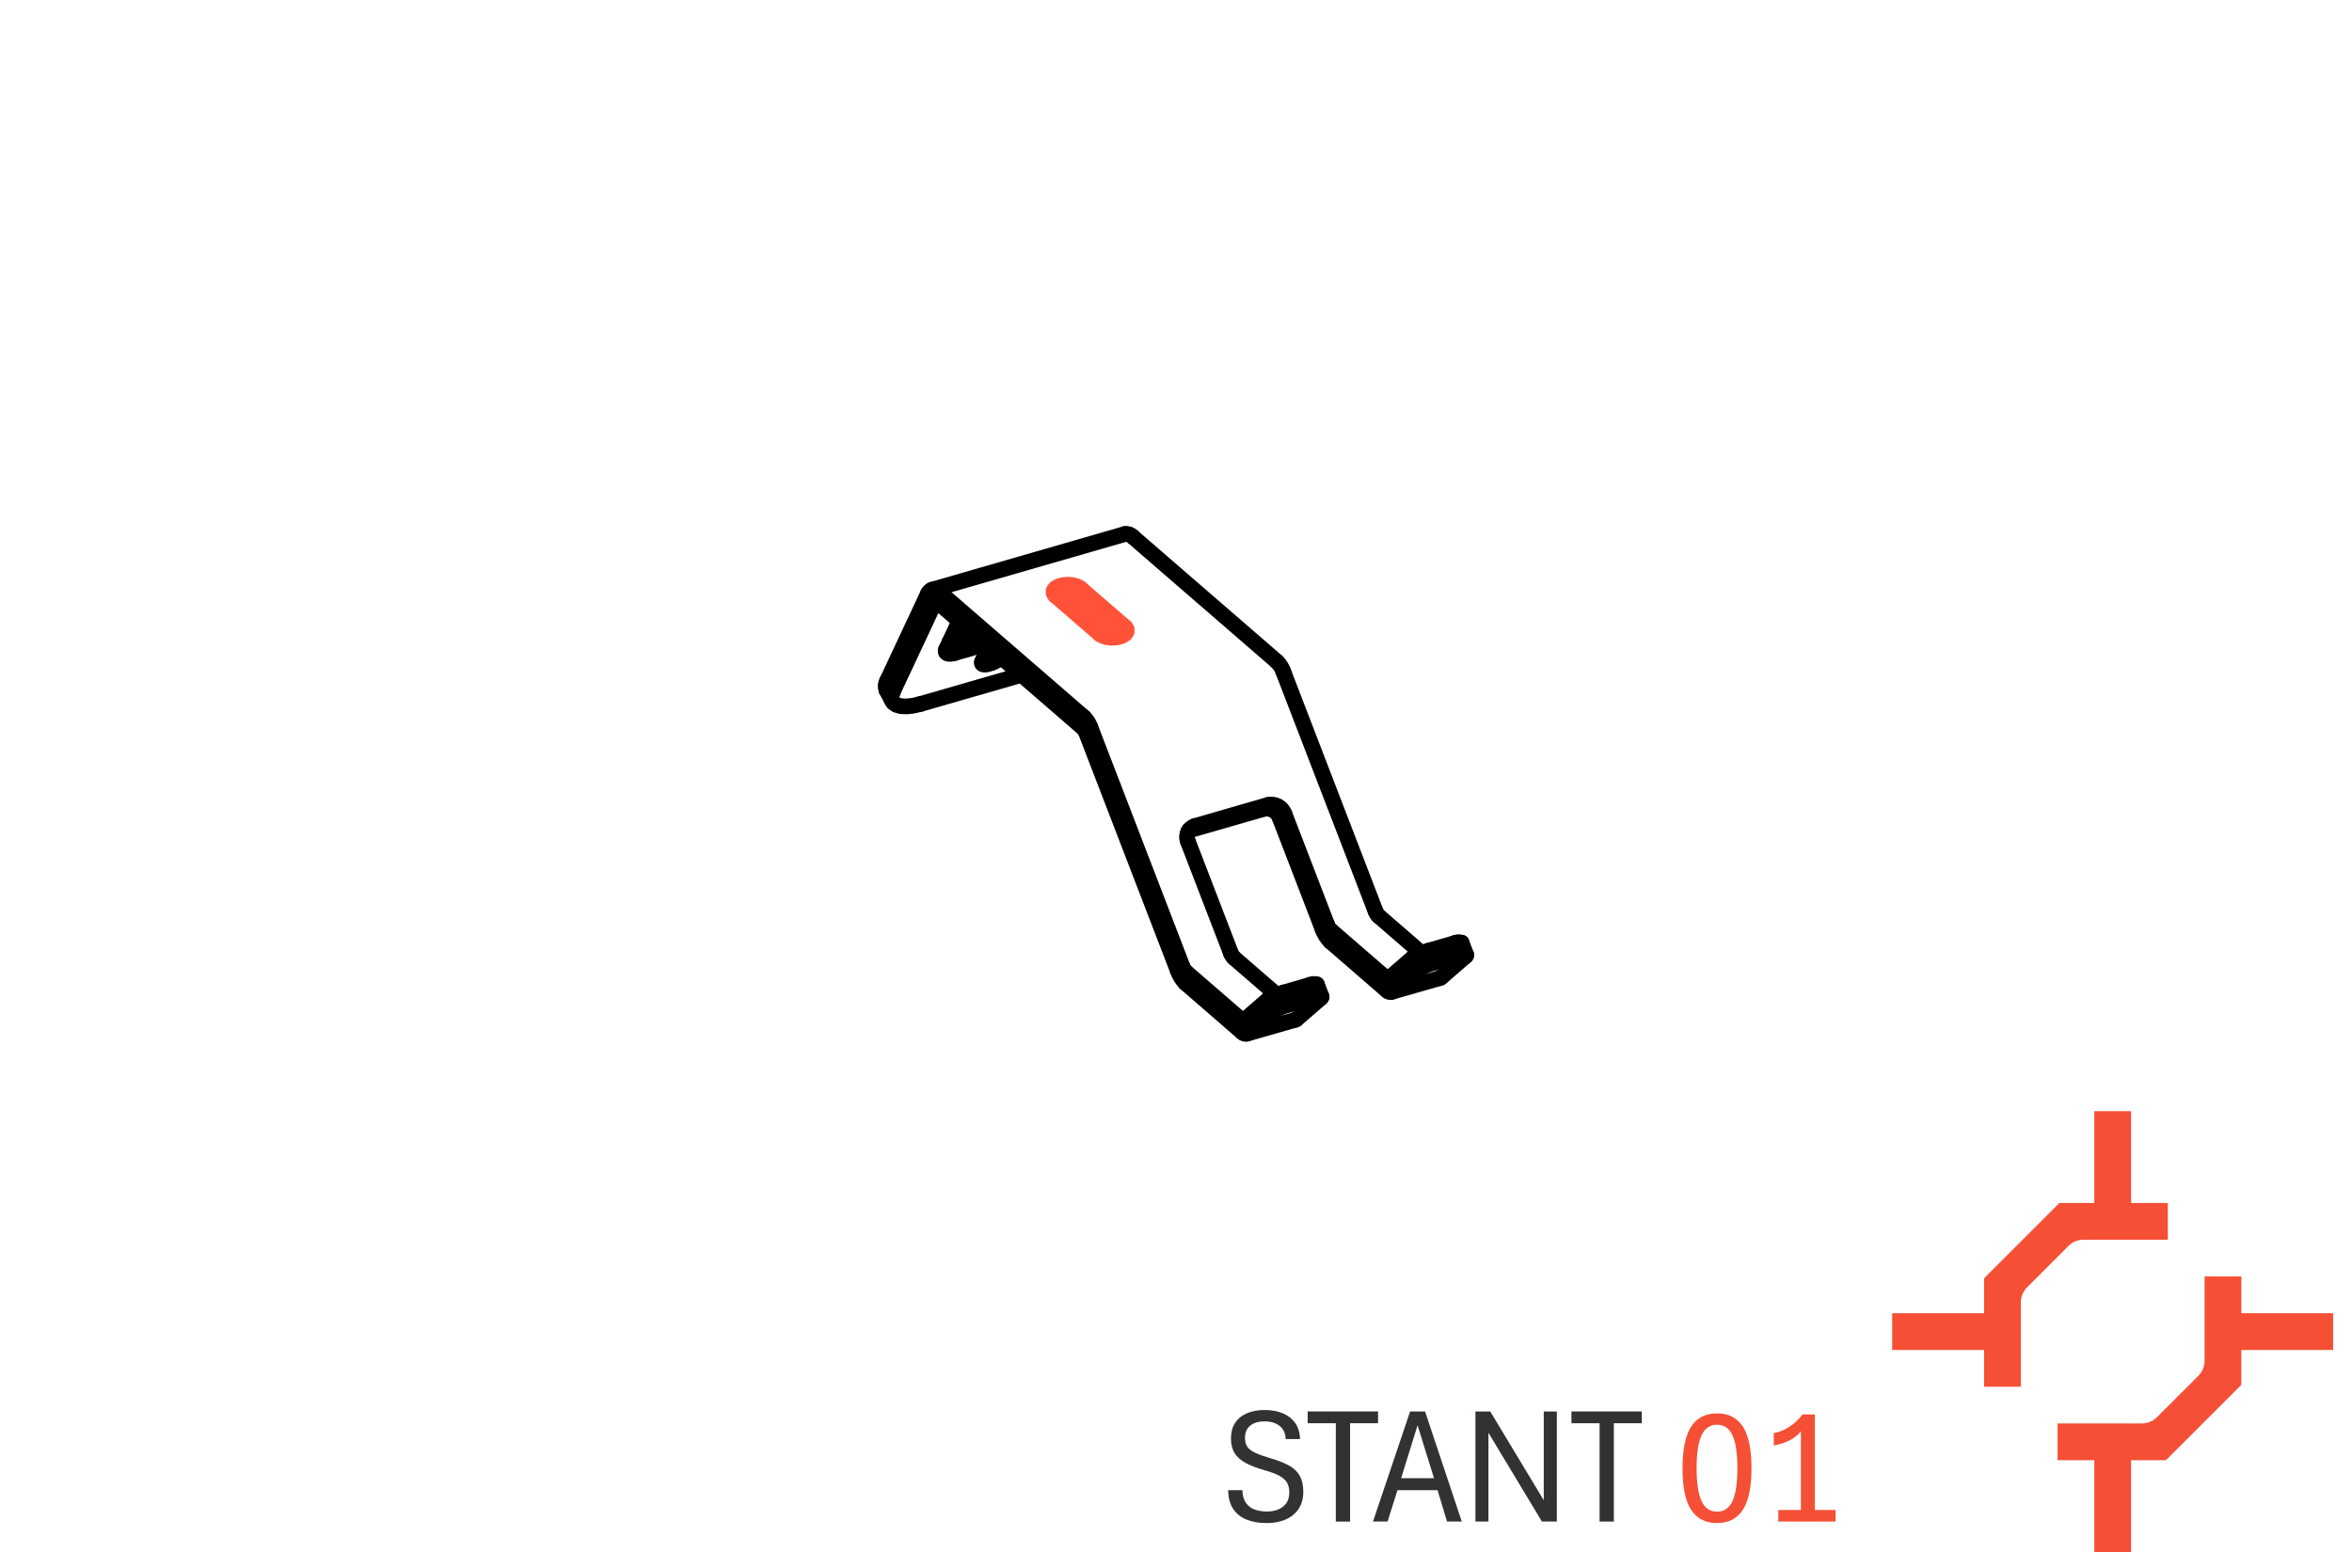
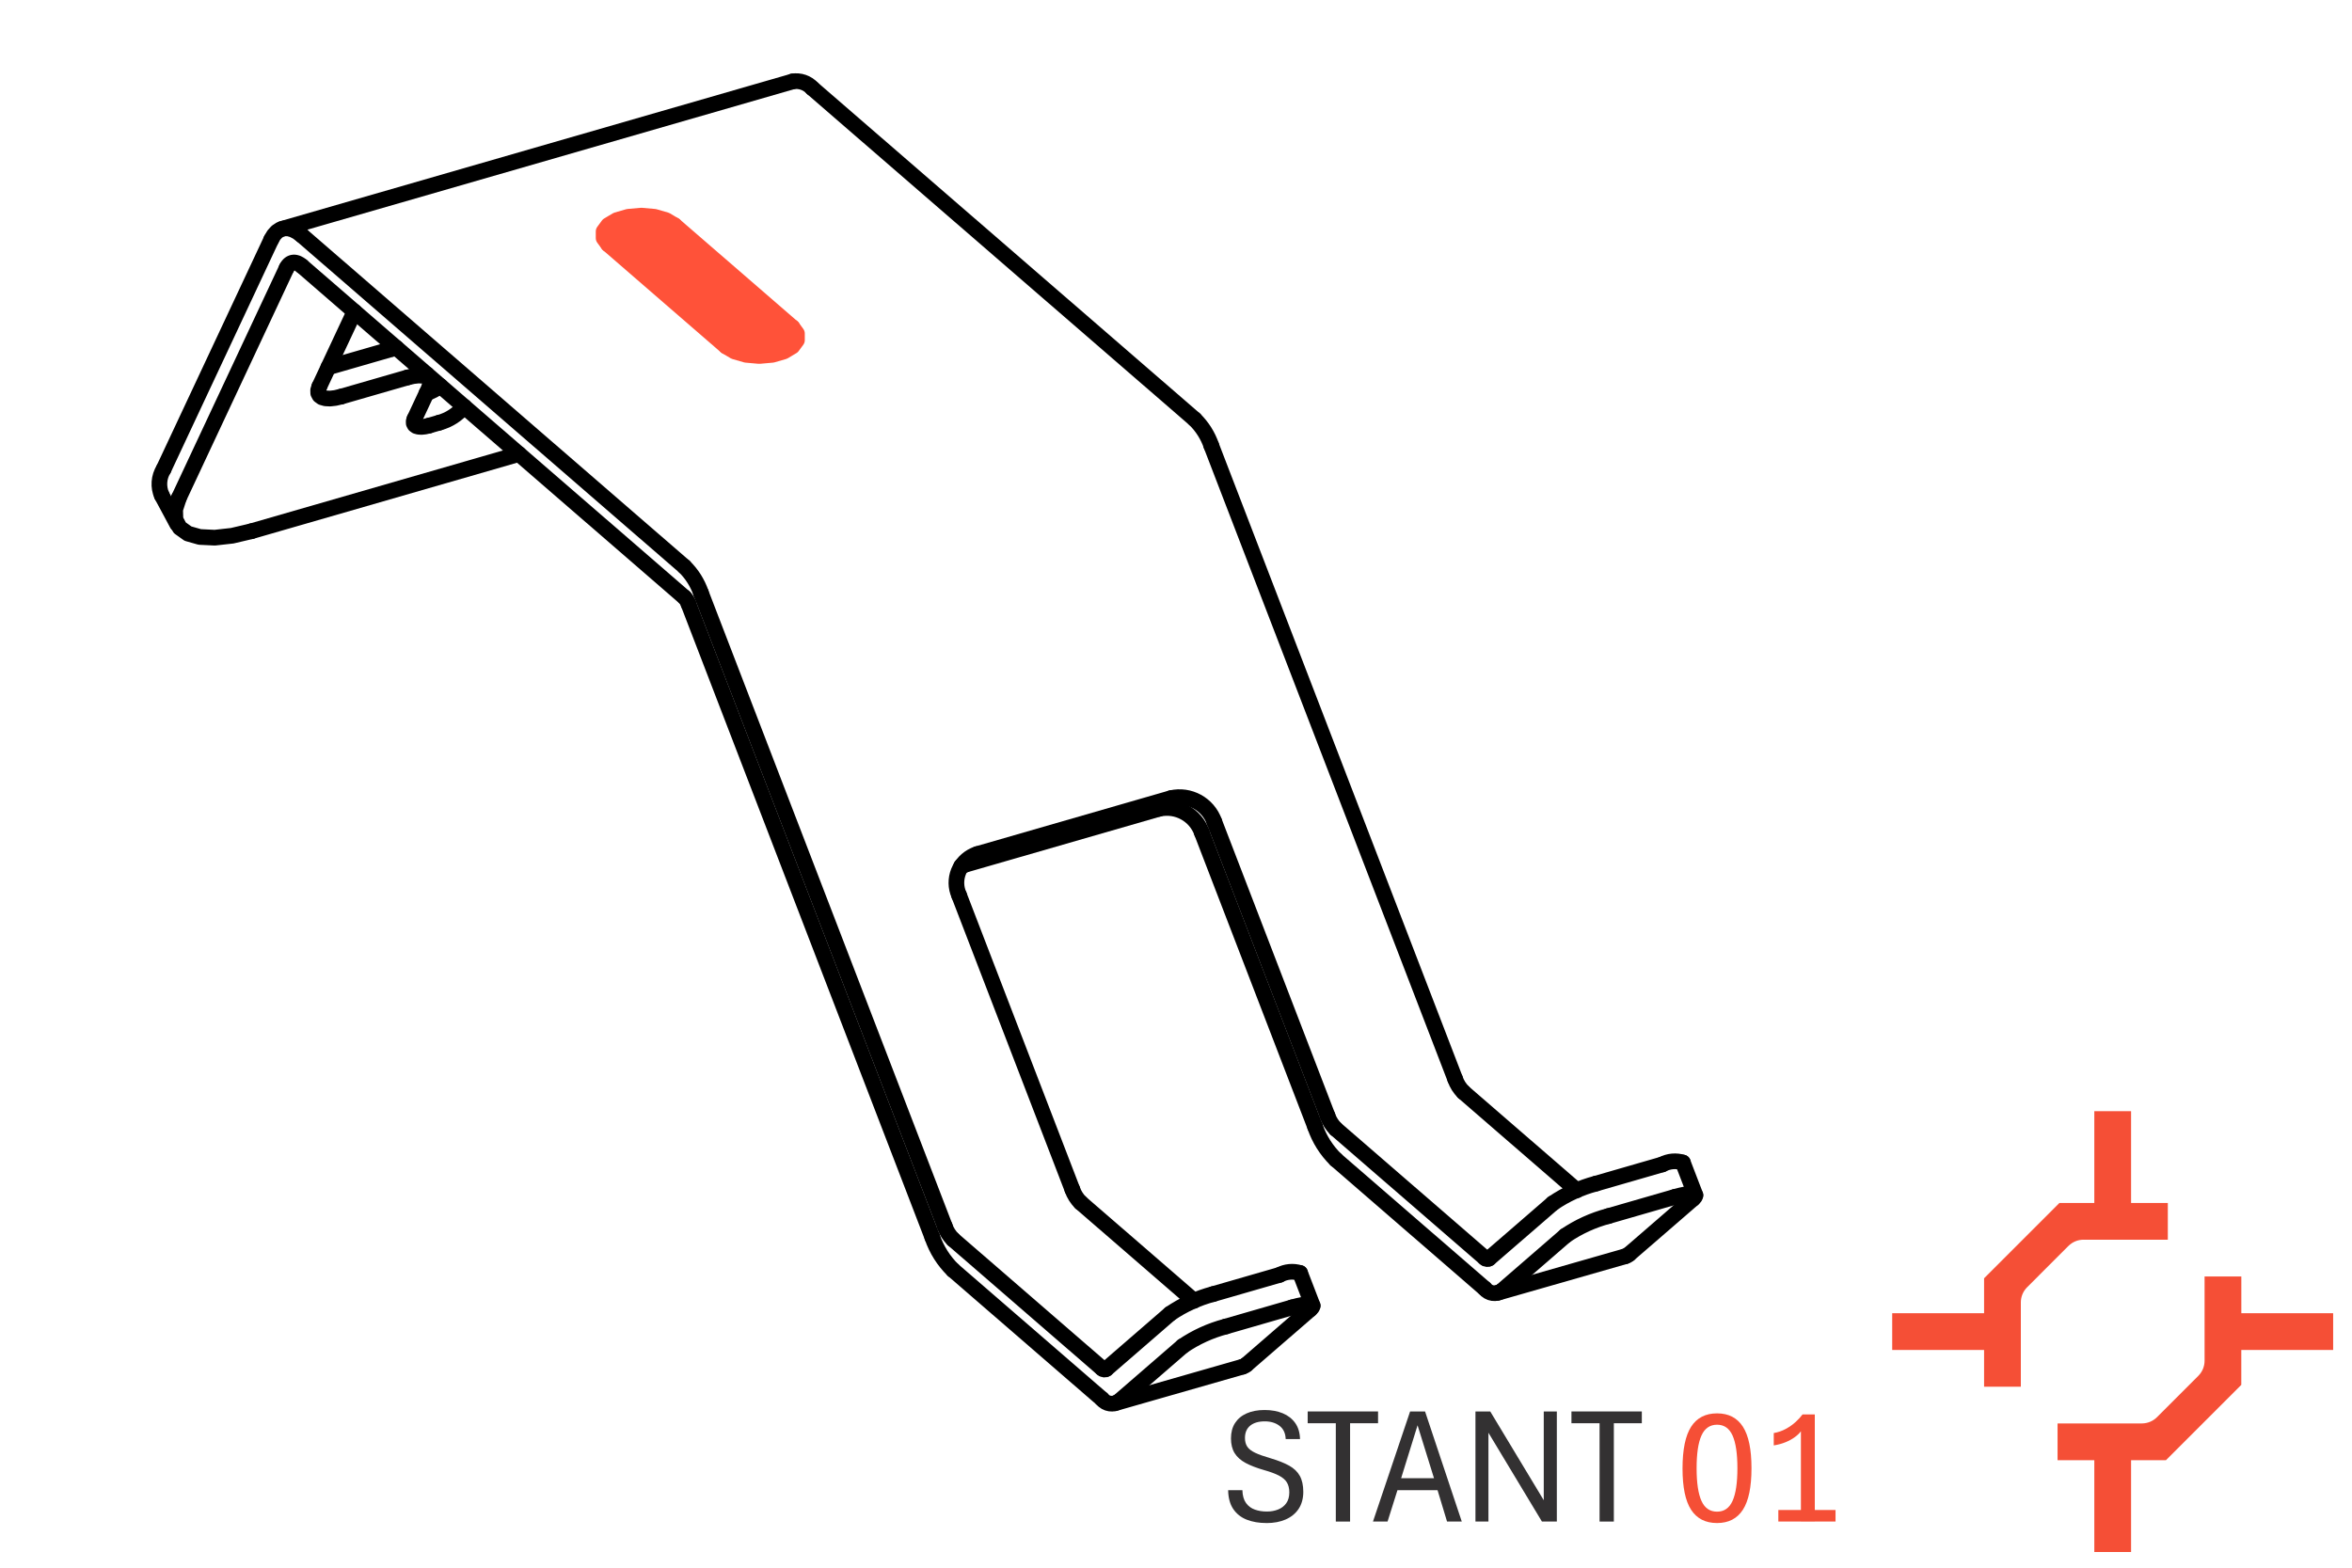
<svg xmlns="http://www.w3.org/2000/svg" id="katman_1" width="750" height="500" version="1.1" viewBox="0 0 750 500">
  <defs>
    <style>
      .st0 {
        fill: #f54f36;
      }

      .st1 {
        stroke: #000;
      }

      .st1, .st2 {
        fill: none;
        stroke-linecap: round;
        stroke-linejoin: round;
        stroke-width: 5px;
      }

      .st2 {
        stroke: #ff5239;
      }

      .st3 {
        fill: #333132;
      }

      .st4 {
        fill: #ff5239;
        fill-rule: evenodd;
      }
    </style>
  </defs>
  <g>
    <g id="LINE">
-       <line class="st1" x1="421.43" y1="317.89" x2="419.93" y2="313.97" />
+       <line class="st1" x1="418.56" y1="416.37" x2="414.57" y2="406.01" />
    </g>
    <g id="LINE1" data-name="LINE">
-       <line class="st1" x1="397.62" y1="329.68" x2="413.01" y2="325.27" />
+       <line class="st1" x1="355.56" y1="447.55" x2="396.27" y2="435.89" />
    </g>
    <g id="LINE2" data-name="LINE">
-       <line class="st1" x1="467.57" y1="304.57" x2="466.07" y2="300.65" />
+       <line class="st1" x1="540.61" y1="381.14" x2="536.63" y2="370.78" />
    </g>
    <g id="LINE3" data-name="LINE">
-       <line class="st1" x1="443.74" y1="316.36" x2="459.15" y2="311.95" />
+       <line class="st1" x1="477.57" y1="412.33" x2="518.32" y2="400.66" />
    </g>
    <g id="LINE4" data-name="LINE">
-       <line class="st1" x1="358.75" y1="170.31" x2="297.23" y2="188.07" />
+       <line class="st1" x1="252.75" y1="25.98" x2="90.01" y2="72.96" />
    </g>
    <g id="LINE5" data-name="LINE">
-       <line class="st1" x1="282.71" y1="220.22" x2="284.55" y2="223.66" />
+       <line class="st1" x1="51.59" y1="158.01" x2="56.48" y2="167.12" />
    </g>
    <g id="LINE6" data-name="LINE">
-       <line class="st1" x1="315.01" y1="206.26" x2="314.66" y2="205.61" />
+       <line class="st1" x1="137.04" y1="121.08" x2="136.12" y2="119.37" />
    </g>
    <g id="ARC">
-       <path class="st1" d="M409.46,316.51c-1.85.49-3.61,1.29-5.2,2.37" />
+       <path class="st1" d="M386.88,412.72c-4.91,1.29-9.56,3.41-13.75,6.27" />
    </g>
    <g id="ARC1" data-name="ARC">
-       <path class="st1" d="M410.96,320.42c-1.85.49-3.61,1.29-5.2,2.37" />
+       <path class="st1" d="M390.87,423.08c-4.91,1.29-9.56,3.41-13.75,6.27" />
    </g>
    <g id="LWPOLYLINE">
-       <polyline class="st1" points="421.15 318.35 421.37 318.12 421.44 317.94 421.36 317.81 421.13 317.74 420.76 317.74 420.26 317.81 419.65 317.93 418.96 318.11" />
+       <polyline class="st1" points="417.8 417.6 418.39 416.98 418.59 416.5 418.37 416.16 417.76 415.99 416.78 415.98 415.46 416.15 413.85 416.48 412.02 416.97" />
    </g>
    <g id="LINE7" data-name="LINE">
-       <line class="st1" x1="413.44" y1="325.03" x2="421.15" y2="318.35" />
+       <line class="st1" x1="397.42" y1="435.26" x2="417.8" y2="417.6" />
    </g>
    <g id="LINE8" data-name="LINE">
-       <line class="st1" x1="405.77" y1="322.79" x2="398.06" y2="329.47" />
+       <line class="st1" x1="377.12" y1="429.35" x2="356.73" y2="447" />
    </g>
    <g id="LINE9" data-name="LINE">
-       <line class="st1" x1="418.96" y1="318.11" x2="410.96" y2="320.42" />
+       <line class="st1" x1="412.02" y1="416.97" x2="390.87" y2="423.08" />
    </g>
    <g id="LINE10" data-name="LINE">
-       <line class="st1" x1="417.46" y1="314.2" x2="409.46" y2="316.51" />
+       <line class="st1" x1="408.04" y1="406.61" x2="386.88" y2="412.72" />
    </g>
    <g id="LINE11" data-name="LINE">
-       <line class="st1" x1="404.26" y1="318.88" x2="396.55" y2="325.55" />
+       <line class="st1" x1="373.13" y1="418.99" x2="352.74" y2="436.65" />
    </g>
    <g id="ARC2" data-name="ARC">
-       <path class="st1" d="M419.93,313.97c-.82-.26-1.71-.18-2.47.23" />
+       <path class="st1" d="M414.57,406.01c-2.17-.69-4.53-.47-6.54.6" />
    </g>
    <g id="ARC3" data-name="ARC">
-       <path class="st1" d="M396.05,329.17c.49.61,1.37.74,2.01.3" />
+       <path class="st1" d="M351.42,446.21c1.29,1.62,3.61,1.96,5.32.79" />
    </g>
    <g id="ARC4" data-name="ARC">
-       <path class="st1" d="M396.05,325.48c.12.15.34.19.5.07" />
+       <path class="st1" d="M351.42,436.45c.32.4.9.49,1.33.2" />
    </g>
    <g id="ARC5" data-name="ARC">
-       <path class="st1" d="M455.6,303.19c-1.85.49-3.61,1.29-5.2,2.37" />
+       <path class="st1" d="M508.94,377.49c-4.91,1.29-9.56,3.41-13.75,6.27" />
    </g>
    <g id="ARC6" data-name="ARC">
-       <path class="st1" d="M457.1,307.1c-1.85.49-3.61,1.29-5.2,2.37" />
+       <path class="st1" d="M512.92,387.84c-4.91,1.29-9.56,3.41-13.75,6.27" />
    </g>
    <g id="ARC7" data-name="ARC">
-       <path class="st1" d="M413.01,325.27c.16-.05.31-.13.43-.24" />
+       <path class="st1" d="M396.27,435.89c.42-.12.82-.34,1.15-.63" />
    </g>
    <g id="LINE12" data-name="LINE">
-       <line class="st1" x1="451.91" y1="309.47" x2="444.2" y2="316.15" />
+       <line class="st1" x1="499.17" y1="394.11" x2="478.78" y2="411.77" />
    </g>
    <g id="LINE13" data-name="LINE">
-       <line class="st1" x1="465.1" y1="304.79" x2="457.1" y2="307.1" />
+       <line class="st1" x1="534.08" y1="381.73" x2="512.92" y2="387.84" />
    </g>
    <g id="LWPOLYLINE1" data-name="LWPOLYLINE">
-       <polyline class="st1" points="467.29 305.03 467.51 304.8 467.58 304.62 467.5 304.49 467.27 304.42 466.9 304.42 466.4 304.49 465.79 304.61 465.1 304.79" />
+       <polyline class="st1" points="539.86 382.37 540.45 381.75 540.64 381.26 540.43 380.93 539.82 380.75 538.83 380.75 537.51 380.92 535.91 381.25 534.08 381.73" />
    </g>
    <g id="LINE14" data-name="LINE">
-       <line class="st1" x1="459.58" y1="311.71" x2="467.29" y2="305.03" />
+       <line class="st1" x1="519.47" y1="400.02" x2="539.86" y2="382.37" />
    </g>
    <g id="LINE15" data-name="LINE">
-       <line class="st1" x1="375.59" y1="309.64" x2="346.19" y2="233.28" />
+       <line class="st1" x1="297.28" y1="394.57" x2="219.53" y2="192.56" />
    </g>
    <g id="LINE16" data-name="LINE">
-       <line class="st1" x1="377.09" y1="308.34" x2="347.7" y2="231.97" />
+       <line class="st1" x1="301.27" y1="391.11" x2="223.52" y2="189.11" />
    </g>
    <g id="ARC8" data-name="ARC">
-       <path class="st1" d="M409.58,259.56c-.76-2.13-2.99-3.36-5.2-2.85" />
+       <path class="st1" d="M387.22,262.08c-2.01-5.64-7.92-8.88-13.75-7.54" />
    </g>
    <g id="LINE17" data-name="LINE">
-       <line class="st1" x1="404.39" y1="256.71" x2="381.01" y2="263.46" />
+       <line class="st1" x1="373.47" y1="254.54" x2="311.63" y2="272.39" />
    </g>
    <g id="ARC9" data-name="ARC">
-       <path class="st1" d="M381.01,263.46c-1.91.62-2.96,2.68-2.34,4.59.04.13.09.26.15.39" />
+       <path class="st1" d="M311.63,272.39c-5.06,1.65-7.83,7.09-6.18,12.15.11.35.25.69.4,1.03" />
    </g>
    <g id="LINE18" data-name="LINE">
-       <line class="st1" x1="378.82" y1="268.44" x2="392.47" y2="303.9" />
+       <line class="st1" x1="305.85" y1="285.57" x2="341.95" y2="379.37" />
    </g>
    <g id="LINE19" data-name="LINE">
-       <line class="st1" x1="409.22" y1="214.22" x2="438.61" y2="290.58" />
+       <line class="st1" x1="386.26" y1="142.13" x2="464.01" y2="344.13" />
    </g>
    <g id="LINE20" data-name="LINE">
-       <line class="st1" x1="423.23" y1="295.02" x2="409.58" y2="259.56" />
+       <line class="st1" x1="423.32" y1="355.88" x2="387.22" y2="262.08" />
    </g>
    <g id="LINE21" data-name="LINE">
-       <line class="st1" x1="463.6" y1="300.88" x2="455.6" y2="303.19" />
+       <line class="st1" x1="530.09" y1="371.38" x2="508.94" y2="377.49" />
    </g>
    <g id="LINE22" data-name="LINE">
-       <line class="st1" x1="396.05" y1="329.17" x2="378.1" y2="313.62" />
+       <line class="st1" x1="351.42" y1="446.21" x2="303.93" y2="405.09" />
    </g>
    <g id="LINE23" data-name="LINE">
-       <line class="st1" x1="396.05" y1="325.48" x2="378.1" y2="309.93" />
+       <line class="st1" x1="351.42" y1="436.45" x2="303.93" y2="395.32" />
    </g>
    <g id="LINE24" data-name="LINE">
-       <line class="st1" x1="393.48" y1="305.49" x2="407.14" y2="317.32" />
+       <line class="st1" x1="344.61" y1="383.58" x2="380.76" y2="414.88" />
    </g>
    <g id="LINE25" data-name="LINE">
-       <line class="st1" x1="450.4" y1="305.56" x2="442.69" y2="312.23" />
+       <line class="st1" x1="495.19" y1="383.76" x2="474.8" y2="401.41" />
    </g>
    <g id="ARC10" data-name="ARC">
-       <path class="st1" d="M466.07,300.65c-.82-.26-1.71-.18-2.47.23" />
+       <path class="st1" d="M536.63,370.78c-2.17-.69-4.53-.47-6.54.6" />
    </g>
    <g id="ARC11" data-name="ARC">
-       <path class="st1" d="M442.19,315.85c.49.61,1.37.74,2.01.3" />
+       <path class="st1" d="M473.47,410.98c1.29,1.62,3.61,1.96,5.32.79" />
    </g>
    <g id="ARC12" data-name="ARC">
-       <path class="st1" d="M442.19,312.16c.12.15.34.19.5.07" />
+       <path class="st1" d="M473.47,401.21c.32.4.9.49,1.33.2" />
    </g>
    <g id="ARC13" data-name="ARC">
-       <path class="st1" d="M459.15,311.95c.16-.05.31-.13.43-.24" />
+       <path class="st1" d="M518.32,400.66c.42-.12.82-.34,1.15-.63" />
    </g>
    <g id="LINE26" data-name="LINE">
-       <line class="st1" x1="442.19" y1="315.85" x2="424.24" y2="300.3" />
+       <line class="st1" x1="473.47" y1="410.98" x2="425.98" y2="369.85" />
    </g>
    <g id="LINE27" data-name="LINE">
-       <line class="st1" x1="442.19" y1="312.16" x2="424.24" y2="296.61" />
+       <line class="st1" x1="473.47" y1="401.21" x2="425.98" y2="360.09" />
    </g>
    <g id="LINE28" data-name="LINE">
-       <line class="st1" x1="439.62" y1="292.17" x2="453.28" y2="304" />
+       <line class="st1" x1="466.66" y1="348.34" x2="502.81" y2="379.65" />
    </g>
    <g id="ARC14" data-name="ARC">
-       <path class="st1" d="M392.47,303.9c.21.6.55,1.15,1,1.59" />
+       <path class="st1" d="M341.95,379.37c.55,1.59,1.46,3.03,2.66,4.21" />
    </g>
    <g id="ARC15" data-name="ARC">
-       <path class="st1" d="M377.09,308.34c.21.6.55,1.15,1,1.59" />
+       <path class="st1" d="M301.27,391.11c.55,1.59,1.46,3.03,2.66,4.21" />
    </g>
    <g id="ARC16" data-name="ARC">
-       <path class="st1" d="M375.59,309.64c.52,1.5,1.38,2.86,2.51,3.98" />
+       <path class="st1" d="M297.28,394.57c1.37,3.98,3.64,7.58,6.64,10.52" />
    </g>
    <g id="LINE29" data-name="LINE">
-       <line class="st1" x1="421.73" y1="296.33" x2="408.08" y2="260.86" />
+       <line class="st1" x1="419.34" y1="359.33" x2="383.23" y2="265.53" />
    </g>
    <g id="LINE30" data-name="LINE">
-       <line class="st1" x1="379.5" y1="264.76" x2="379.07" y2="264.92" />
+       <line class="st1" x1="307.64" y1="275.84" x2="306.5" y2="276.25" />
    </g>
    <g id="ARC17" data-name="ARC">
-       <path class="st1" d="M409.22,214.22c-.41-1.2-1.1-2.29-2.01-3.18" />
+       <path class="st1" d="M386.26,142.13c-1.09-3.18-2.91-6.06-5.32-8.42" />
    </g>
    <g id="ARC18" data-name="ARC">
-       <path class="st1" d="M347.7,231.97c-.41-1.2-1.1-2.29-2.01-3.18" />
+       <path class="st1" d="M223.52,189.11c-1.09-3.18-2.91-6.06-5.32-8.42" />
    </g>
    <g id="ARC19" data-name="ARC">
-       <path class="st1" d="M346.19,233.28c-.1-.3-.28-.57-.5-.8" />
+       <path class="st1" d="M219.53,192.56c-.27-.8-.73-1.52-1.33-2.1" />
    </g>
    <g id="LINE31" data-name="LINE">
-       <line class="st1" x1="345.69" y1="228.79" x2="299.59" y2="188.87" />
+       <line class="st1" x1="218.2" y1="180.69" x2="96.27" y2="75.09" />
    </g>
    <g id="LINE32" data-name="LINE">
-       <line class="st1" x1="345.69" y1="232.48" x2="299.59" y2="192.56" />
+       <line class="st1" x1="218.2" y1="190.46" x2="96.27" y2="84.86" />
    </g>
    <g id="LINE33" data-name="LINE">
-       <line class="st1" x1="361.11" y1="171.11" x2="407.21" y2="211.03" />
+       <line class="st1" x1="259" y1="28.11" x2="380.94" y2="133.71" />
    </g>
    <g id="LINE34" data-name="LINE">
-       <line class="st1" x1="402.88" y1="258.02" x2="379.5" y2="264.76" />
+       <line class="st1" x1="369.48" y1="257.99" x2="307.64" y2="275.84" />
    </g>
    <g id="ARC20" data-name="ARC">
-       <path class="st1" d="M438.61,290.58c.21.6.55,1.15,1,1.59" />
+       <path class="st1" d="M464.01,344.13c.55,1.59,1.46,3.03,2.66,4.21" />
    </g>
    <g id="ARC21" data-name="ARC">
-       <path class="st1" d="M423.23,295.02c.21.6.55,1.15,1,1.59" />
+       <path class="st1" d="M423.32,355.88c.55,1.59,1.46,3.03,2.66,4.21" />
    </g>
    <g id="ARC22" data-name="ARC">
-       <path class="st1" d="M421.73,296.33c.52,1.5,1.38,2.86,2.51,3.98" />
+       <path class="st1" d="M419.34,359.33c1.37,3.98,3.64,7.58,6.64,10.52" />
    </g>
    <g id="ARC23" data-name="ARC">
-       <path class="st1" d="M408.08,260.86c-.76-2.13-2.99-3.36-5.2-2.85" />
+       <path class="st1" d="M383.23,265.53c-2.01-5.64-7.92-8.88-13.75-7.54" />
    </g>
    <g id="LWPOLYLINE2" data-name="LWPOLYLINE">
-       <polyline class="st1" points="299.59 188.87 299.04 188.45 298.49 188.17 297.96 188.02 297.46 188.02 297 188.15 296.58 188.42 296.21 188.83 295.9 189.37" />
+       <polyline class="st1" points="96.27 75.09 94.79 73.98 93.35 73.23 91.95 72.84 90.63 72.83 89.4 73.18 88.29 73.91 87.32 74.99 86.5 76.4" />
    </g>
    <g id="ARC24" data-name="ARC">
-       <path class="st1" d="M361.11,171.11c-.6-.65-1.49-.95-2.36-.81" />
+       <path class="st1" d="M259,28.11c-1.59-1.72-3.94-2.52-6.25-2.14" />
    </g>
    <g id="LWPOLYLINE3" data-name="LWPOLYLINE">
-       <polyline class="st1" points="299.59 192.56 299.32 192.35 299.04 192.21 298.78 192.14 298.53 192.14 298.3 192.2 298.09 192.34 297.9 192.54 297.75 192.81" />
+       <polyline class="st1" points="96.27 84.86 95.53 84.3 94.81 83.92 94.11 83.73 93.45 83.72 92.83 83.9 92.28 84.26 91.79 84.8 91.38 85.51" />
    </g>
    <g id="LINE35" data-name="LINE">
-       <line class="st1" x1="284.77" y1="220.5" x2="297.75" y2="192.81" />
+       <line class="st1" x1="57.06" y1="158.77" x2="91.38" y2="85.51" />
    </g>
    <g id="LINE36" data-name="LINE">
-       <line class="st1" x1="282.93" y1="217.06" x2="295.9" y2="189.37" />
+       <line class="st1" x1="52.17" y1="149.65" x2="86.5" y2="76.4" />
    </g>
    <g id="LWPOLYLINE4" data-name="LWPOLYLINE">
-       <polyline class="st1" points="284.77 220.5 284.31 221.91 284.35 223.13 284.87 224.12 285.86 224.82 287.29 225.23 289.09 225.31 291.19 225.08 293.52 224.53" />
+       <polyline class="st1" points="57.06 158.77 55.85 162.5 55.94 165.72 57.32 168.32 59.94 170.19 63.71 171.26 68.47 171.49 74.04 170.87 80.21 169.42" />
    </g>
    <g id="LINE37" data-name="LINE">
-       <line class="st1" x1="325.76" y1="215.23" x2="293.52" y2="224.53" />
+       <line class="st1" x1="165.49" y1="144.8" x2="80.21" y2="169.42" />
    </g>
    <g id="LINE38" data-name="LINE">
-       <line class="st1" x1="305.93" y1="198.05" x2="301.69" y2="207.1" />
+       <line class="st1" x1="113.03" y1="99.38" x2="101.82" y2="123.3" />
    </g>
    <g id="LWPOLYLINE5" data-name="LWPOLYLINE">
-       <polyline class="st1" points="304.32 208.31 303.62 208.47 302.99 208.54 302.45 208.52 302.02 208.39 301.72 208.18 301.57 207.89 301.56 207.52 301.69 207.1" />
+       <polyline class="st1" points="108.76 126.5 106.91 126.93 105.24 127.12 103.81 127.05 102.68 126.73 101.9 126.17 101.48 125.39 101.45 124.42 101.82 123.3" />
    </g>
    <g id="LINE39" data-name="LINE">
-       <line class="st1" x1="304.32" y1="208.31" x2="312.32" y2="206" />
+       <line class="st1" x1="108.76" y1="126.5" x2="129.92" y2="120.39" />
    </g>
    <g id="LWPOLYLINE6" data-name="LWPOLYLINE">
-       <polyline class="st1" points="314.94 207.21 315.08 206.78 315.07 206.42 314.91 206.12 314.61 205.91 314.19 205.79 313.65 205.76 313.02 205.83 312.32 206" />
+       <polyline class="st1" points="136.86 123.59 137.23 122.47 137.2 121.5 136.78 120.72 136 120.16 134.87 119.84 133.44 119.77 131.77 119.96 129.92 120.39" />
    </g>
    <g id="LINE40" data-name="LINE">
-       <line class="st1" x1="314.94" y1="207.21" x2="313.17" y2="211" />
+       <line class="st1" x1="136.86" y1="123.59" x2="132.17" y2="133.61" />
    </g>
    <g id="LWPOLYLINE7" data-name="LWPOLYLINE">
-       <polyline class="st1" points="314.92 211.8 314.45 211.91 314.03 211.96 313.67 211.94 313.38 211.86 313.19 211.72 313.08 211.52 313.07 211.28 313.17 211" />
+       <polyline class="st1" points="136.8 135.75 135.56 136.04 134.45 136.16 133.5 136.11 132.74 135.9 132.22 135.53 131.94 135.01 131.92 134.36 132.17 133.61" />
    </g>
    <g id="LINE41" data-name="LINE">
-       <line class="st1" x1="314.92" y1="211.8" x2="316.15" y2="211.45" />
+       <line class="st1" x1="136.8" y1="135.75" x2="140.05" y2="134.81" />
    </g>
    <g id="ARC25" data-name="ARC">
-       <path class="st1" d="M316.15,211.45c1.18-.32,2.23-1,3.01-1.95" />
+       <path class="st1" d="M140.05,134.81c3.12-.84,5.9-2.64,7.95-5.15" />
    </g>
    <g id="LINE42" data-name="LINE">
-       <line class="st1" x1="310.47" y1="202.55" x2="302.78" y2="204.77" />
+       <line class="st1" x1="125.04" y1="111.28" x2="104.7" y2="117.15" />
    </g>
    <g id="ARC26" data-name="ARC">
-       <path class="st1" d="M282.93,217.06c-.59.95-.67,2.13-.22,3.16" />
+       <path class="st1" d="M52.17,149.65c-1.56,2.52-1.78,5.65-.58,8.36" />
    </g>
    <g id="LINE43" data-name="LINE">
-       <line class="st1" x1="310.47" y1="202.55" x2="310.98" y2="202.43" />
+       <line class="st1" x1="125.04" y1="111.28" x2="126.39" y2="110.94" />
    </g>
    <g id="ARC27" data-name="ARC">
-       <path class="st1" d="M314.62,207.9c.6-.21,1.16-.51,1.68-.88" />
+       <path class="st1" d="M136,125.43c1.58-.56,3.07-1.34,4.44-2.32" />
    </g>
    <g id="LWPOLYLINE8" data-name="LWPOLYLINE">
-       <polyline class="st2" points="344.51 187.64 343.48 187.02 342.09 186.62 340.52 186.48 338.94 186.62 337.55 187.02 336.52 187.64 335.97 188.39 335.97 189.19 336.52 189.95" />
+       <polyline class="st2" points="215.09 71.83 212.36 70.2 208.69 69.14 204.51 68.77 200.34 69.14 196.66 70.2 193.94 71.83 192.48 73.82 192.48 75.94 193.94 77.93" />
    </g>
    <g id="LINE44" data-name="LINE">
-       <line class="st2" x1="336.52" y1="189.95" x2="350.72" y2="202.25" />
+       <line class="st2" x1="193.94" y1="77.93" x2="231.52" y2="110.48" />
    </g>
    <g id="LWPOLYLINE9" data-name="LWPOLYLINE">
-       <polyline class="st2" points="358.72 199.94 359.27 200.7 359.27 201.5 358.72 202.25 357.69 202.87 356.3 203.27 354.72 203.41 353.14 203.27 351.76 202.87 350.72 202.25" />
+       <polyline class="st2" points="252.67 104.37 254.13 106.37 254.13 108.49 252.67 110.48 249.95 112.11 246.27 113.17 242.1 113.54 237.92 113.17 234.25 112.11 231.52 110.48" />
    </g>
    <g id="LINE45" data-name="LINE">
-       <line class="st2" x1="358.72" y1="199.94" x2="344.51" y2="187.64" />
+       <line class="st2" x1="252.67" y1="104.37" x2="215.09" y2="71.83" />
    </g>
    <g id="HATCH">
-       <polygon class="st4" points="358.72 199.94 344.51 187.64 343.48 187.02 342.09 186.62 340.52 186.48 338.94 186.62 337.55 187.02 336.52 187.64 335.97 188.39 335.97 189.19 336.52 189.95 350.72 202.25 351.76 202.87 353.14 203.27 354.72 203.41 356.3 203.27 357.69 202.87 358.72 202.25 359.27 201.5 359.27 200.7 358.72 199.94" />
+       <polygon class="st4" points="252.67 104.37 215.09 71.83 212.36 70.2 208.69 69.14 204.51 68.77 200.34 69.14 196.66 70.2 193.94 71.83 192.48 73.82 192.48 75.94 193.94 77.93 231.52 110.48 234.25 112.11 237.92 113.17 242.1 113.54 246.27 113.17 249.95 112.11 252.67 110.48 254.13 108.49 254.13 106.37 252.67 104.37" />
    </g>
  </g>
  <g>
    <path class="st0" d="M664.38,395.4h26.89v-11.72h-11.72v-29.29h-11.72v29.29h-11.13l-24.02,24.02v11.13h-29.3s0,11.72,0,11.72h29.3v11.72h11.72v-26.89c0-1.81.72-3.54,2-4.82l13.17-13.17c1.28-1.28,3.01-2,4.82-2Z" />
    <path class="st0" d="M714.71,418.83v-11.72h-11.72v26.89c0,1.81-.72,3.54-2,4.82l-13.17,13.17c-1.28,1.28-3.01,2-4.82,2h-26.89v11.72h11.72v29.29h11.72v-29.29h11.13l24.02-24.02v-11.13h29.29v-11.72h-29.29Z" />
  </g>
  <g>
    <path class="st3" d="M403.84,485.76c-2.38,0-4.48-.36-6.3-1.08-1.82-.72-3.25-1.86-4.29-3.4-1.04-1.55-1.58-3.55-1.62-6h4.54c.05,1.74.44,3.1,1.16,4.1s1.67,1.69,2.83,2.1,2.43.61,3.81.61,2.5-.22,3.59-.65,1.95-1.1,2.6-2c.64-.9.97-2.05.97-3.46,0-1.27-.26-2.33-.77-3.17-.51-.84-1.35-1.57-2.52-2.18-1.17-.61-2.74-1.19-4.72-1.75-2.38-.68-4.36-1.44-5.92-2.28-1.56-.84-2.73-1.89-3.51-3.14-.77-1.25-1.16-2.82-1.16-4.7s.43-3.57,1.3-4.9c.87-1.34,2.1-2.37,3.71-3.08,1.6-.71,3.5-1.07,5.71-1.07s4.1.35,5.78,1.04c1.68.7,3,1.73,3.98,3.1.97,1.37,1.49,3.09,1.54,5.14h-4.57c-.07-1.88-.73-3.29-1.98-4.24-1.25-.95-2.82-1.42-4.7-1.42-1.98,0-3.53.46-4.64,1.37-1.11.91-1.67,2.22-1.67,3.93,0,1.1.24,2.01.72,2.75.48.74,1.31,1.39,2.5,1.96,1.19.57,2.84,1.15,4.94,1.76,2.42.71,4.4,1.5,5.94,2.36s2.67,1.95,3.4,3.27c.73,1.32,1.1,3.02,1.1,5.09s-.5,3.95-1.49,5.43c-.99,1.48-2.37,2.6-4.12,3.37s-3.8,1.15-6.13,1.15Z" />
    <path class="st3" d="M425.96,485.29v-31.36h-8.97v-3.76h22.44v3.76h-8.92v31.36h-4.54Z" />
    <path class="st3" d="M437.81,485.29l11.84-35.11h4.77l11.71,35.11h-4.7l-3.03-10.02h-12.78l-3.16,10.02h-4.67ZM446.78,471.46h10.49l-5.24-16.88-5.24,16.88Z" />
    <path class="st3" d="M470.49,485.29v-35.11h4.72l17.06,28.31v-28.31h4.17v35.11h-4.75l-17.06-28.33v28.33h-4.15Z" />
    <path class="st3" d="M510.07,485.29v-31.36h-8.97v-3.76h22.44v3.76h-8.92v31.36h-4.54Z" />
    <path class="st0" d="M547.53,485.76c-3.67,0-6.42-1.4-8.26-4.21-1.84-2.81-2.75-7.21-2.75-13.21s.92-10.47,2.75-13.31c1.83-2.83,4.59-4.25,8.26-4.25s6.42,1.42,8.24,4.25c1.83,2.83,2.74,7.25,2.74,13.25s-.91,10.41-2.74,13.24-4.57,4.24-8.24,4.24ZM547.53,482.13c2.26,0,3.91-1.14,4.94-3.43,1.03-2.29,1.55-5.76,1.55-10.42s-.52-8.14-1.55-10.44c-1.04-2.3-2.68-3.44-4.94-3.44s-3.94,1.15-4.97,3.44c-1.04,2.3-1.55,5.77-1.55,10.44s.52,8.14,1.55,10.42c1.03,2.29,2.69,3.43,4.97,3.43Z" />
    <path class="st0" d="M574.27,485.29v-28.8c-.45.63-1.09,1.24-1.92,1.85s-1.8,1.15-2.93,1.62c-1.13.47-2.4.82-3.81,1.04v-3.94c1.39-.24,2.68-.69,3.87-1.34,1.19-.65,2.24-1.4,3.14-2.23s1.63-1.63,2.17-2.37h3.91v34.18h-4.43ZM567.07,485.29v-3.7h18.24v3.7h-18.24Z" />
  </g>
</svg>
